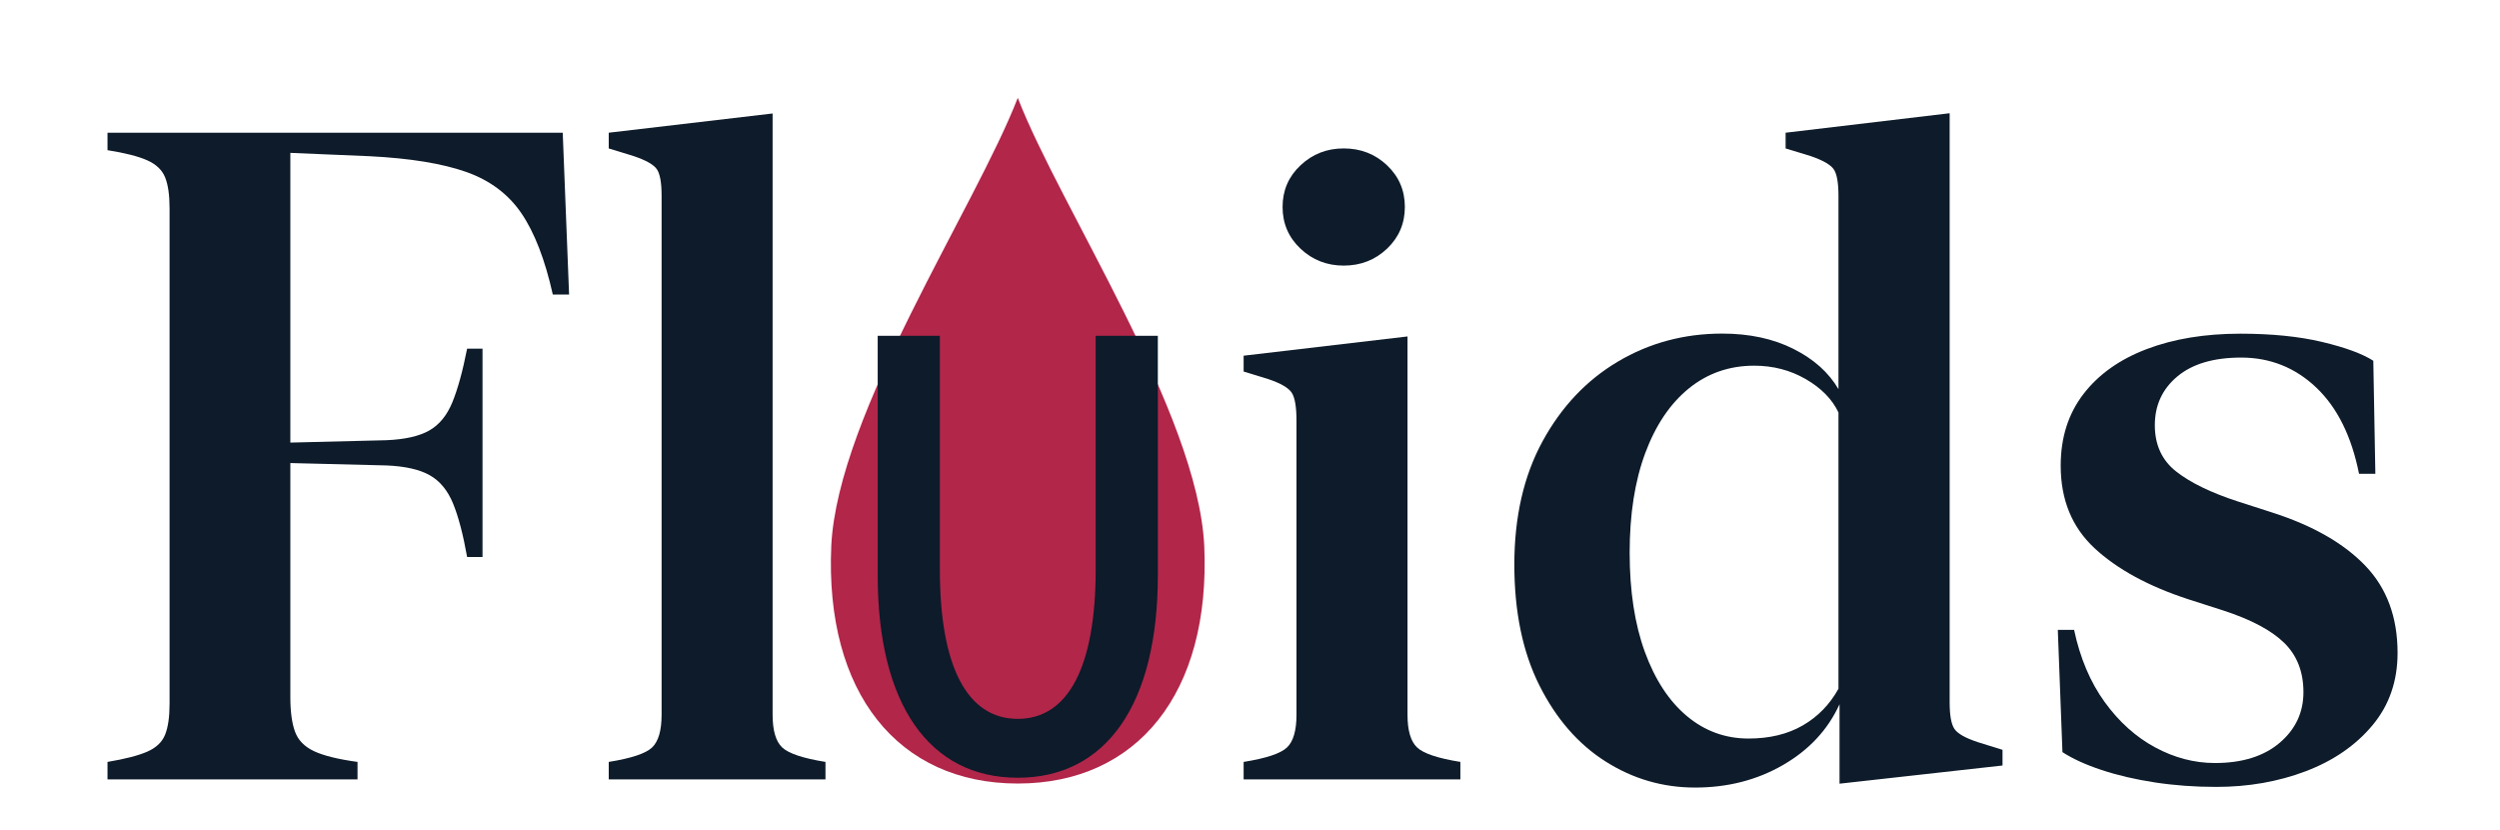
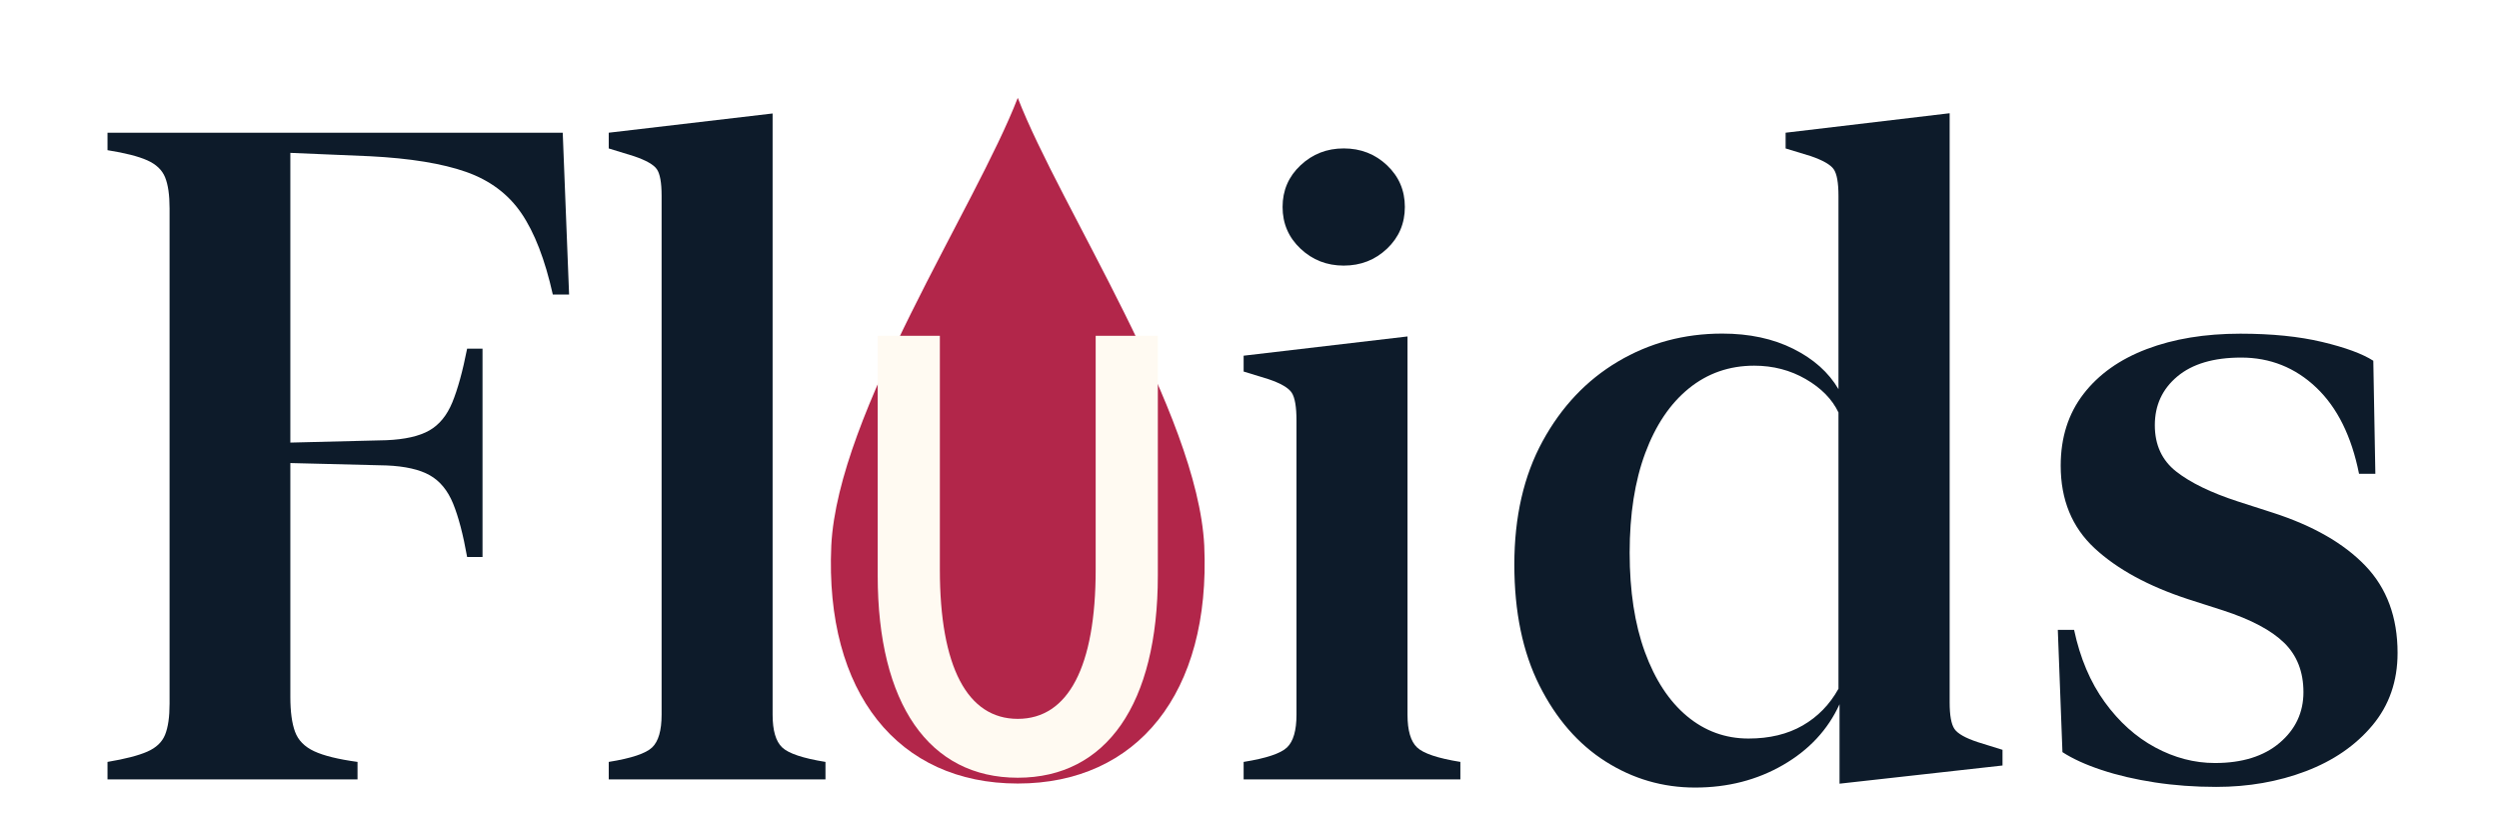
<svg xmlns="http://www.w3.org/2000/svg" viewBox="0 5 150.76 50" role="img" aria-labelledby="title desc">
  <g fill="#0d1b2a">
    <path d="M1071.927 1444 1086.134 1082.736H1049.756Q1023.573 1199.659 979.617 1264.091Q935.66 1328.523 855.921 1356.553Q776.181 1384.582 641.256 1391.496L463.463 1399.005V752.063L678.096 757.381Q740.051 759.986 773.653 778.995Q807.256 798.003 825.314 841.941Q843.372 885.878 858.367 961.84H892.749V496.583H858.367Q844.932 572.11 826.956 616.002Q808.979 659.893 774.833 679.165Q740.686 698.437 678.096 701.041L463.463 706.359V183.875Q463.463 134.875 473.959 106.345Q484.456 77.815 516.735 62.821Q549.013 47.827 613.529 39.008V0H55.017V39.008Q113.915 48.866 143.776 61.904Q173.637 74.942 183.645 99.771Q193.653 124.6 193.653 168.963V1275.037Q193.653 1319.837 183.645 1344.447Q173.637 1369.058 143.776 1382.369Q113.915 1395.681 55.017 1404.992V1444Z" transform="translate(5.000 52) scale(0.027006 -0.027006)" />
    <path d="M413.809 1486.955V144.432Q413.809 91.677 435.095 71.426Q456.381 51.175 531.893 39.008V0H47.734V39.008Q123.683 51.175 144.751 71.426Q165.818 91.677 165.818 144.432V1303.399Q165.818 1347.146 155.175 1362.545Q144.532 1377.944 103.353 1391.823L47.734 1408.874V1444Z" transform="translate(35.435 52) scale(0.027006 -0.027006)" />
    <path d="M413.809 989.049V144.432Q413.809 91.677 435.095 71.426Q456.381 51.175 531.893 39.008V0H47.734V39.008Q123.683 51.175 144.751 71.426Q165.818 91.677 165.818 144.432V800.85Q165.818 847.203 155.175 863.439Q144.532 879.675 103.353 893.645L47.734 910.696V946.094ZM271.311 1147.279Q214.832 1147.279 174.787 1185.054Q134.741 1222.828 134.741 1278.294Q134.741 1333.588 174.834 1371.257Q214.928 1408.927 271.311 1408.927Q328.248 1408.927 368.064 1371.257Q407.881 1333.588 407.881 1278.294Q407.881 1222.828 368.064 1185.054Q328.248 1147.279 271.311 1147.279Z" transform="translate(73.737 52) scale(0.027006 -0.027006)" />
    <path d="M80.485 479.741Q80.485 639.352 143.493 754.905Q206.501 870.458 311.853 932.959Q417.204 995.461 544.886 995.461Q635.734 995.461 703.718 961.425Q771.703 927.39 804.557 871.389V1303.036Q804.557 1346.783 794.05 1362.237Q783.543 1377.69 742.454 1391.823L686.473 1408.874V1444L1052.91 1487.499V171.867Q1052.91 128.648 1063.554 112.757Q1074.197 96.866 1116.102 83.08L1170.994 66.029V30.994L806.916 -9.596V167.801Q768.118 82.755 680.917 32.254Q593.717 -18.247 484.288 -18.247Q376.06 -18.247 284.308 39.948Q192.557 98.142 136.521 209.708Q80.485 321.273 80.485 479.741ZM338.075 506.26Q338.075 377.539 372.103 284.456Q406.131 191.373 466.036 141.294Q525.942 91.214 603.677 91.214Q673.895 91.214 724.515 120.324Q775.134 149.435 804.557 202.383V819.333Q783.322 863.815 731.489 893.801Q679.655 923.787 616.236 923.787Q532.888 923.787 470.307 873.007Q407.726 822.227 372.901 728.637Q338.075 635.047 338.075 506.26Z" transform="translate(89.184 52) scale(0.027006 -0.027006)" />
    <path d="M87.973 700.473Q87.973 794.529 138.808 860.516Q189.644 926.504 280.226 960.873Q370.809 995.242 489.349 995.242Q594.543 995.242 672.088 976.767Q749.632 958.293 786.322 934.794L790.899 682.398H754.431Q729.373 808.075 658.819 874.986Q588.266 941.898 491.072 941.898Q398.977 941.898 348.62 899.814Q298.263 857.73 298.263 790.924Q298.263 724.845 346.105 687.376Q393.947 649.907 483.344 620.751L561.548 595.566Q696.361 552.14 768.447 477.138Q840.533 402.136 840.533 282.402Q840.533 187.674 784.214 120.515Q727.895 53.356 635.614 18.28Q543.333 -16.796 435.344 -16.796Q363.817 -16.796 298.338 -6.781Q232.859 3.233 179.525 20.918Q126.19 38.603 91.891 60.852L81.541 333.819H117.918Q138.032 239.333 186.168 172.818Q234.305 106.303 299.026 71.426Q363.747 36.549 432.531 36.549Q524.032 36.549 577.138 81.693Q630.243 126.838 630.243 194.753Q630.243 262.766 587.306 304.804Q544.369 346.841 450.908 377.248L372.342 402.434Q239.211 446.045 163.592 516.242Q87.973 586.438 87.973 700.473Z" transform="translate(121.942 52) scale(0.027006 -0.027006)" />
  </g>
  <path fill="#b2264a" d="M61.4 10.9C58.85 17.5 50.55 29.9 50.15 37.9C49.75 46.8 54.2 52.25 61.4 52.25C68.6 52.25 73.05 46.8 72.65 37.9C72.25 29.9 63.95 17.5 61.4 10.9Z" />
-   <path fill="#0d1b2a" d="M52.95 25.25V39.7C52.95 47.45 56.05 51.9 61.4 51.9C66.75 51.9 69.85 47.45 69.85 39.7V25.25H66.1V39.35C66.1 45.2 64.45 48.35 61.4 48.35C58.35 48.35 56.7 45.2 56.7 39.35V25.25Z" />
+   <path fill="#fffaf2" d="M52.95 25.25V39.7C52.95 47.45 56.05 51.9 61.4 51.9C66.75 51.9 69.85 47.45 69.85 39.7V25.25H66.1V39.35C66.1 45.2 64.45 48.35 61.4 48.35C58.35 48.35 56.7 45.2 56.7 39.35V25.25Z" />
</svg>
